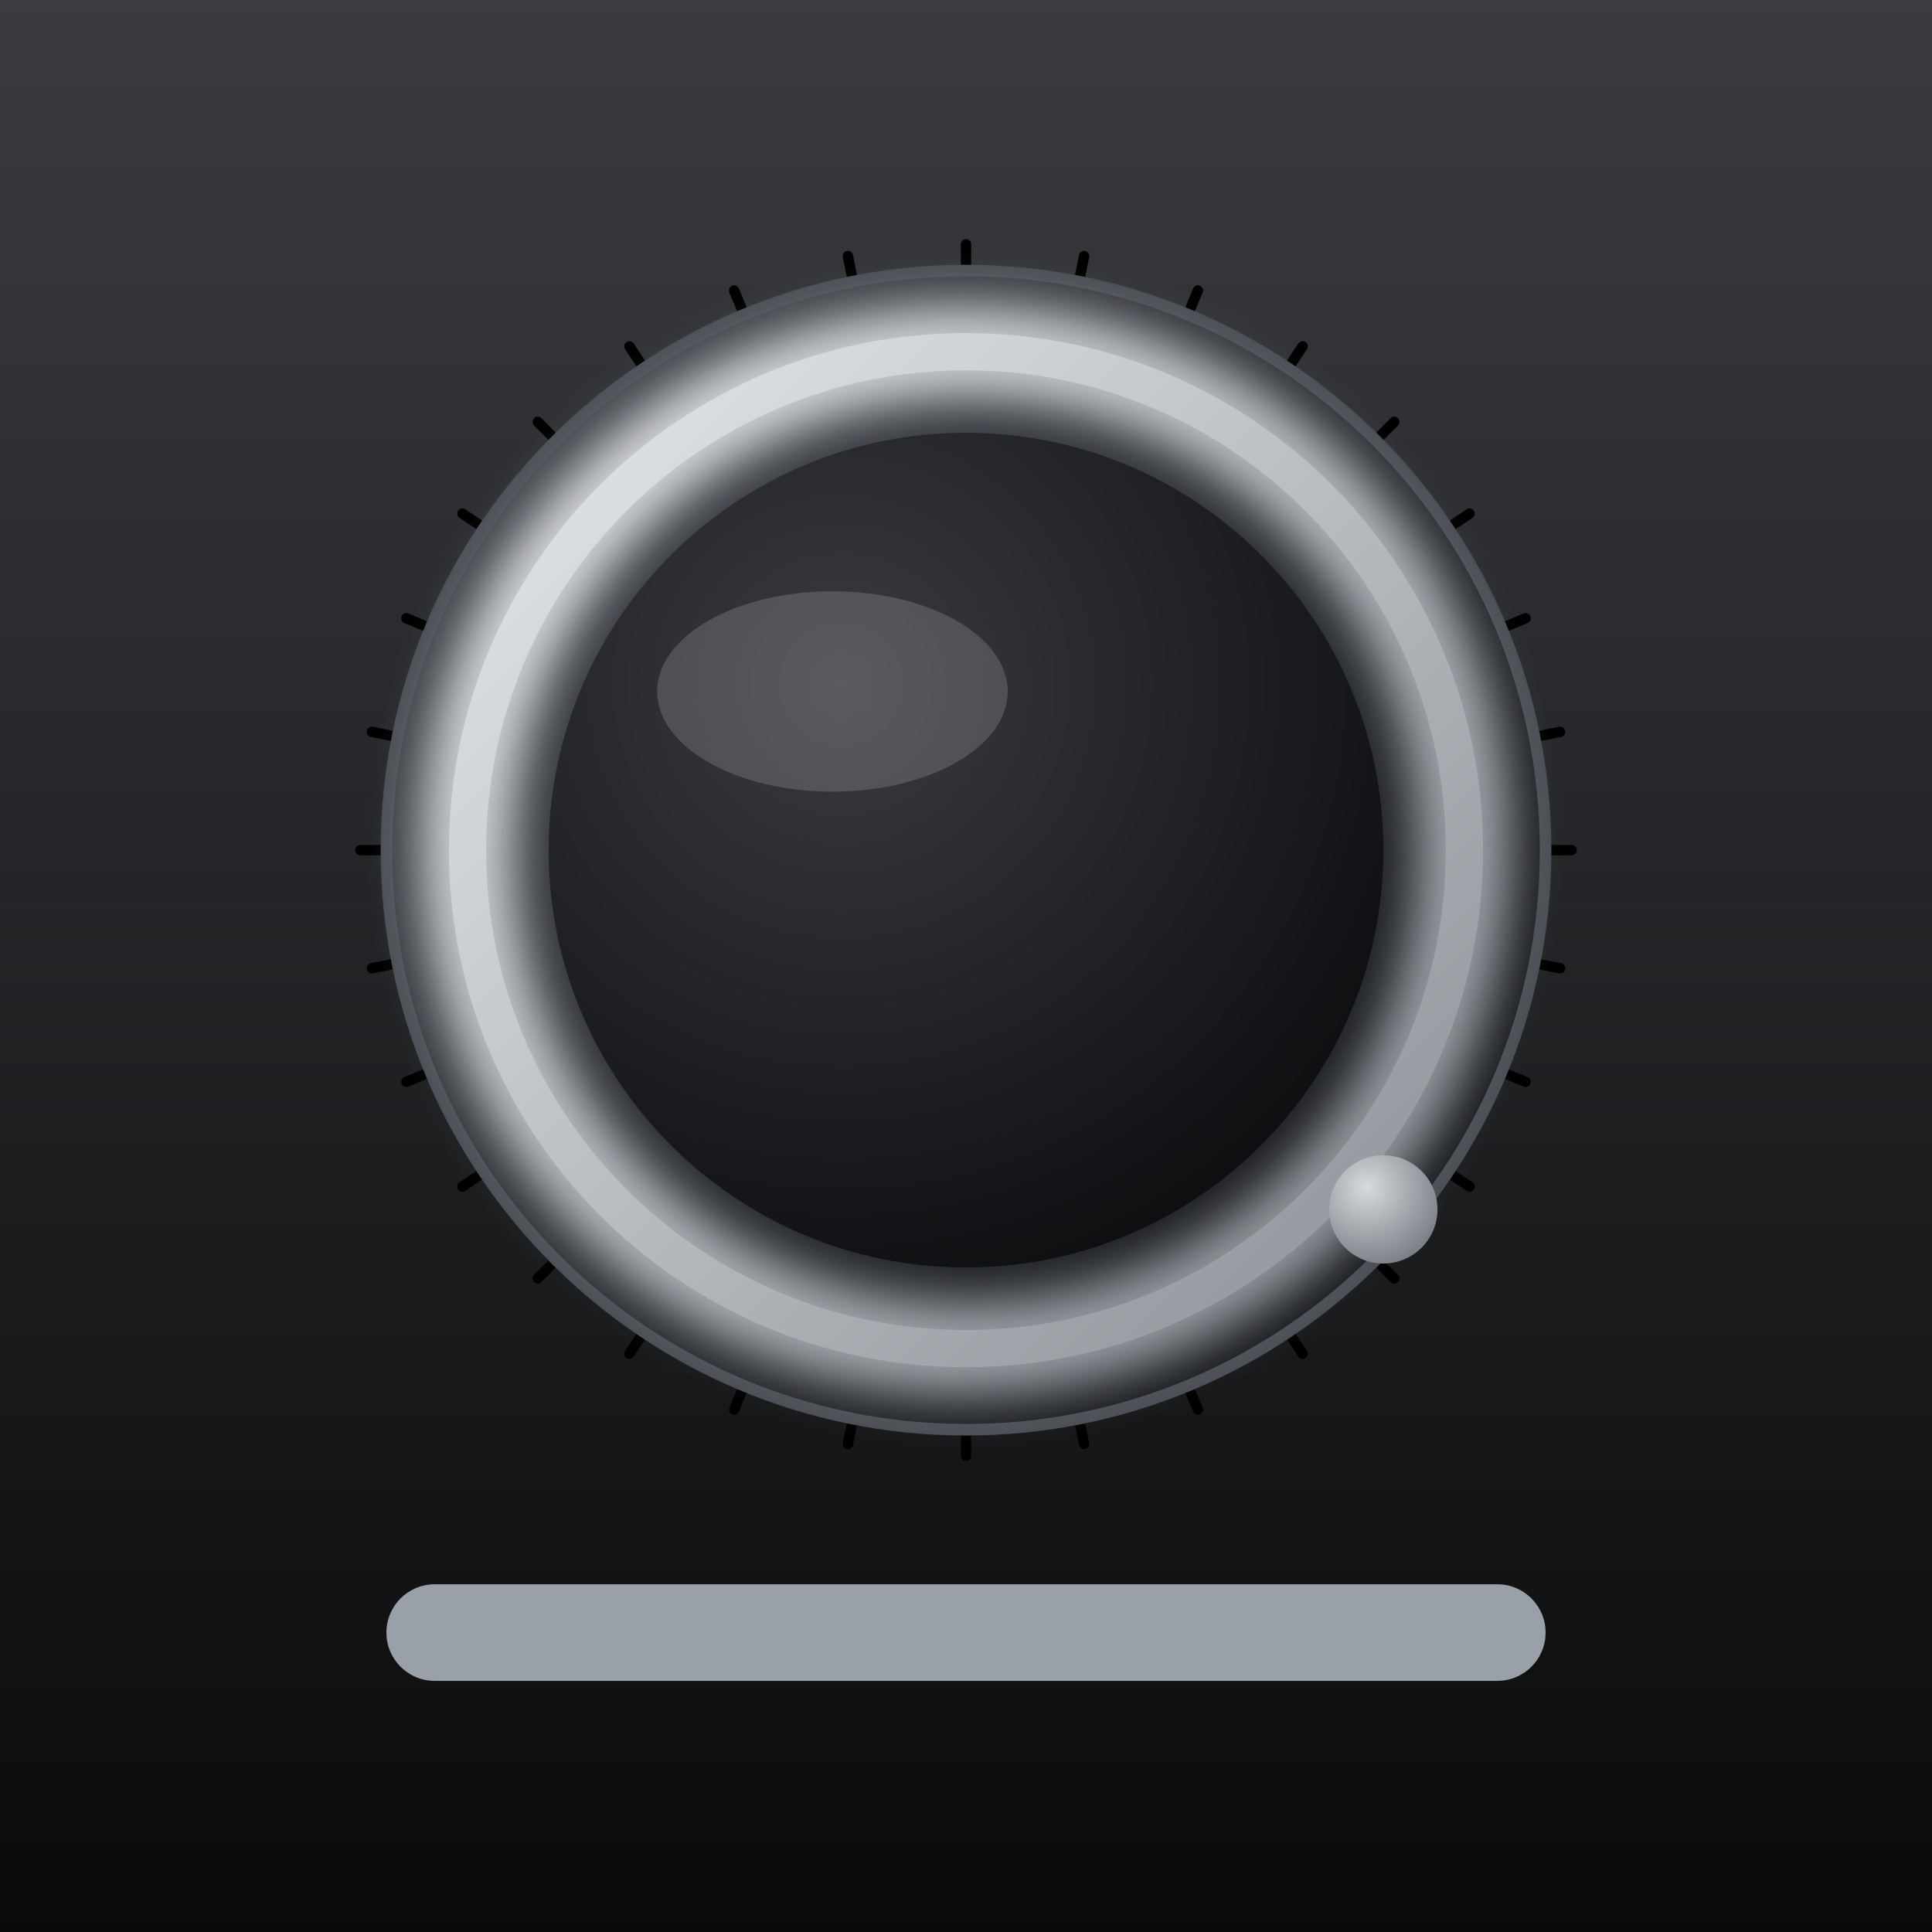
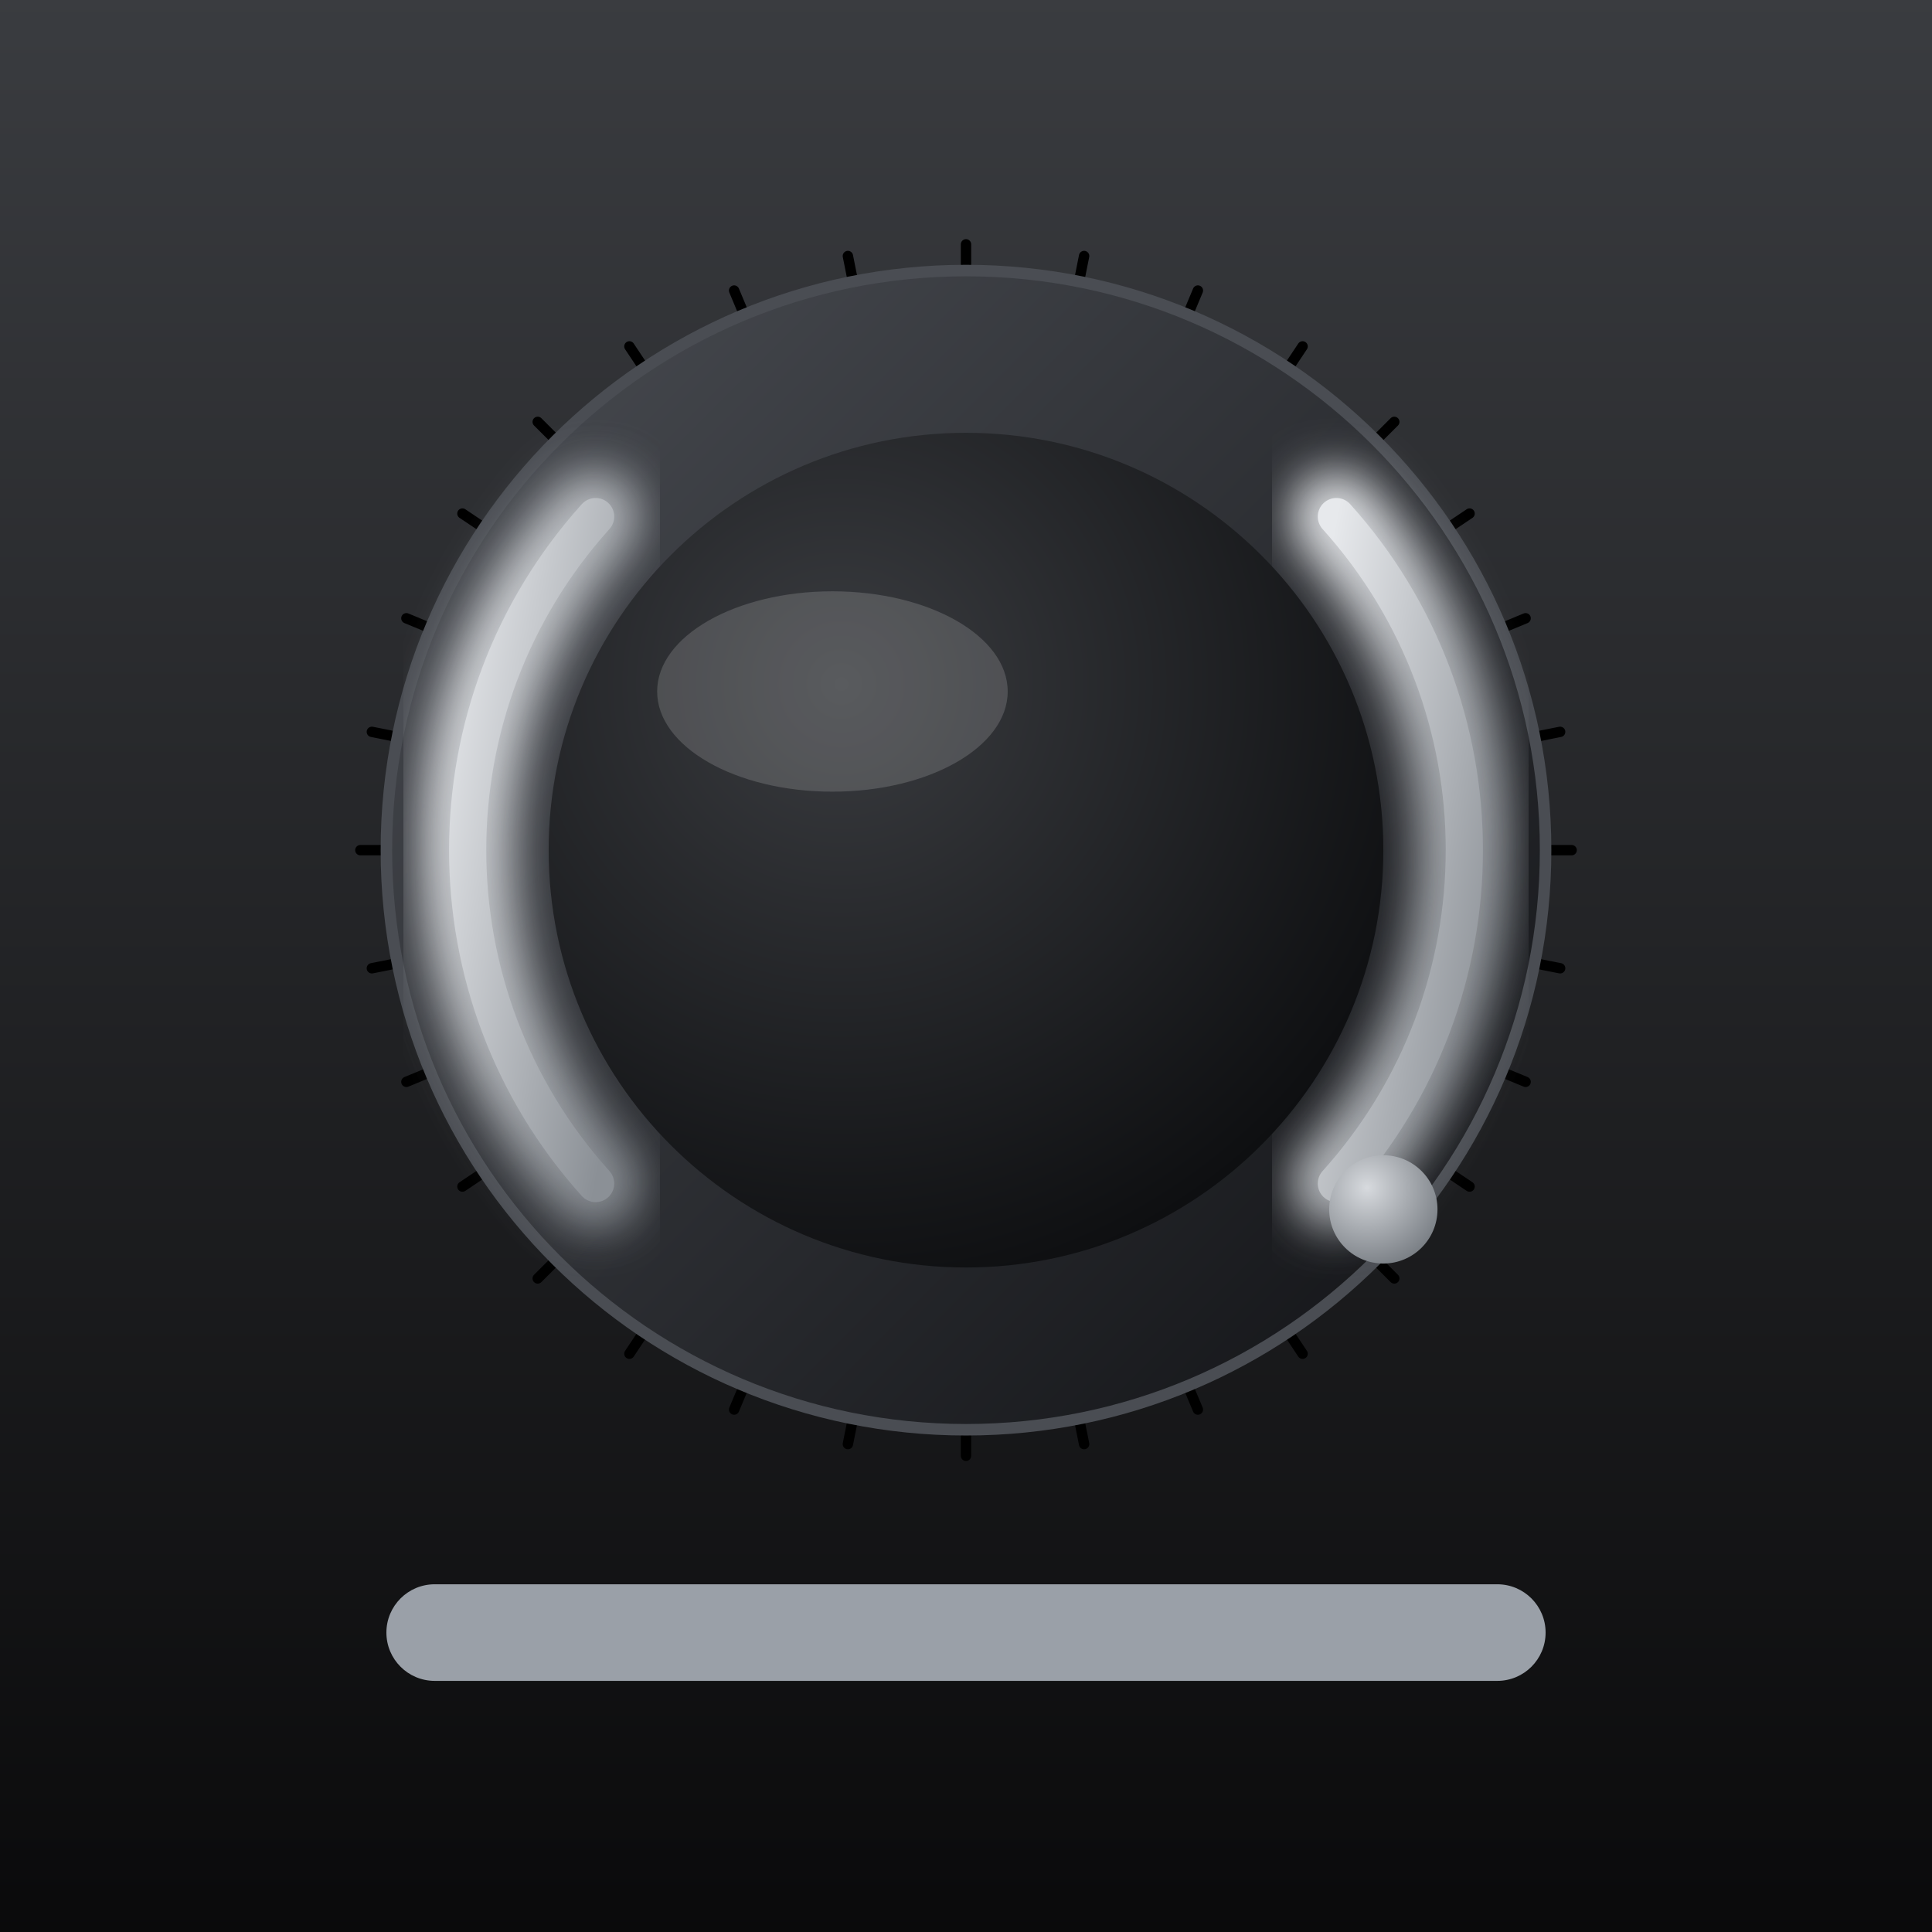
<svg xmlns="http://www.w3.org/2000/svg" width="1024" height="1024" viewBox="0 0 1024 1024">
  <defs>
    <linearGradient id="bgGrad" x1="0%" y1="0%" x2="0%" y2="100%">
      <stop offset="0%" stop-color="#3a3c40" />
      <stop offset="100%" stop-color="#0a0a0b" />
    </linearGradient>
    <linearGradient id="bezelGrad" x1="0%" y1="0%" x2="100%" y2="100%">
      <stop offset="0%" stop-color="#4a4d53" />
      <stop offset="100%" stop-color="#101114" />
    </linearGradient>
    <linearGradient id="glowGrad" x1="0%" y1="0%" x2="100%" y2="100%">
      <stop offset="0%" stop-color="#e7e9ec" />
      <stop offset="100%" stop-color="#8b9096" />
    </linearGradient>
    <radialGradient id="faceGrad" cx="35%" cy="30%" r="75%">
      <stop offset="0%" stop-color="#3a3c40" />
      <stop offset="100%" stop-color="#0e0f11" />
    </radialGradient>
    <radialGradient id="ledGrad" cx="35%" cy="30%" r="75%">
      <stop offset="0%" stop-color="#d7dade" />
      <stop offset="100%" stop-color="#7a7f85" />
    </radialGradient>
    <linearGradient id="waterfall" x1="0%" y1="0%" x2="100%" y2="0%">
      <stop offset="0%" stop-color="#2ea1ff" />
      <stop offset="35%" stop-color="#7d6bff" />
      <stop offset="65%" stop-color="#ff5fa8" />
      <stop offset="100%" stop-color="#ff7a3d" />
    </linearGradient>
    <filter id="softBlur" x="-50%" y="-50%" width="200%" height="200%">
      <feGaussianBlur stdDeviation="12.3" />
    </filter>
    <filter id="dropShadow" x="-30%" y="-30%" width="160%" height="160%">
      <feDropShadow dx="0" dy="16" stdDeviation="20" flood-color="#000000" flood-opacity="0.4" />
    </filter>
  </defs>
  <rect x="0" y="0" width="1024" height="1024" fill="url(#bgGrad)" />
  <g>
    <line x1="810.0" y1="450.6" x2="833.0" y2="450.6" stroke="#000000" stroke-width="5.5" stroke-linecap="round" />
    <line x1="804.3" y1="508.7" x2="826.9" y2="513.2" stroke="#000000" stroke-width="5.5" stroke-linecap="round" />
    <line x1="787.3" y1="564.6" x2="808.6" y2="573.4" stroke="#000000" stroke-width="5.5" stroke-linecap="round" />
    <line x1="759.8" y1="616.1" x2="778.9" y2="628.9" stroke="#000000" stroke-width="5.5" stroke-linecap="round" />
    <line x1="722.7" y1="661.3" x2="739.0" y2="677.6" stroke="#000000" stroke-width="5.5" stroke-linecap="round" />
    <line x1="677.6" y1="698.3" x2="690.4" y2="717.5" stroke="#000000" stroke-width="5.5" stroke-linecap="round" />
    <line x1="626.0" y1="725.9" x2="634.9" y2="747.1" stroke="#000000" stroke-width="5.5" stroke-linecap="round" />
    <line x1="570.1" y1="742.8" x2="574.6" y2="765.4" stroke="#000000" stroke-width="5.5" stroke-linecap="round" />
    <line x1="512.0" y1="748.5" x2="512.0" y2="771.6" stroke="#000000" stroke-width="5.5" stroke-linecap="round" />
    <line x1="453.9" y1="742.8" x2="449.4" y2="765.4" stroke="#000000" stroke-width="5.5" stroke-linecap="round" />
    <line x1="398.0" y1="725.9" x2="389.1" y2="747.1" stroke="#000000" stroke-width="5.5" stroke-linecap="round" />
    <line x1="346.4" y1="698.3" x2="333.6" y2="717.5" stroke="#000000" stroke-width="5.5" stroke-linecap="round" />
    <line x1="301.3" y1="661.3" x2="285.0" y2="677.6" stroke="#000000" stroke-width="5.5" stroke-linecap="round" />
    <line x1="264.2" y1="616.1" x2="245.1" y2="628.9" stroke="#000000" stroke-width="5.5" stroke-linecap="round" />
    <line x1="236.7" y1="564.6" x2="215.4" y2="573.4" stroke="#000000" stroke-width="5.5" stroke-linecap="round" />
    <line x1="219.7" y1="508.7" x2="197.1" y2="513.2" stroke="#000000" stroke-width="5.5" stroke-linecap="round" />
    <line x1="214.0" y1="450.6" x2="191.0" y2="450.6" stroke="#000000" stroke-width="5.5" stroke-linecap="round" />
    <line x1="219.7" y1="392.4" x2="197.1" y2="387.9" stroke="#000000" stroke-width="5.5" stroke-linecap="round" />
    <line x1="236.7" y1="336.5" x2="215.4" y2="327.7" stroke="#000000" stroke-width="5.5" stroke-linecap="round" />
    <line x1="264.2" y1="285.0" x2="245.1" y2="272.2" stroke="#000000" stroke-width="5.5" stroke-linecap="round" />
    <line x1="301.3" y1="239.9" x2="285.0" y2="223.6" stroke="#000000" stroke-width="5.5" stroke-linecap="round" />
    <line x1="346.4" y1="202.8" x2="333.6" y2="183.6" stroke="#000000" stroke-width="5.5" stroke-linecap="round" />
    <line x1="398.0" y1="175.3" x2="389.1" y2="154.0" stroke="#000000" stroke-width="5.5" stroke-linecap="round" />
    <line x1="453.9" y1="158.3" x2="449.4" y2="135.7" stroke="#000000" stroke-width="5.5" stroke-linecap="round" />
    <line x1="512.0" y1="152.6" x2="512.0" y2="129.5" stroke="#000000" stroke-width="5.5" stroke-linecap="round" />
    <line x1="570.1" y1="158.3" x2="574.6" y2="135.7" stroke="#000000" stroke-width="5.5" stroke-linecap="round" />
    <line x1="626.0" y1="175.3" x2="634.9" y2="154.0" stroke="#000000" stroke-width="5.5" stroke-linecap="round" />
    <line x1="677.6" y1="202.8" x2="690.4" y2="183.6" stroke="#000000" stroke-width="5.5" stroke-linecap="round" />
    <line x1="722.7" y1="239.9" x2="739.0" y2="223.6" stroke="#000000" stroke-width="5.5" stroke-linecap="round" />
    <line x1="759.8" y1="285.0" x2="778.9" y2="272.2" stroke="#000000" stroke-width="5.5" stroke-linecap="round" />
    <line x1="787.3" y1="336.5" x2="808.6" y2="327.7" stroke="#000000" stroke-width="5.5" stroke-linecap="round" />
    <line x1="804.3" y1="392.4" x2="826.9" y2="387.9" stroke="#000000" stroke-width="5.5" stroke-linecap="round" />
    <circle cx="512.0" cy="450.6" r="307.2" fill="url(#bezelGrad)" stroke="#4a4d53" stroke-width="6.1" />
-     <circle cx="512.0" cy="450.6" r="264.2" fill="none" stroke="url(#glowGrad)" stroke-width="49.2" filter="url(#softBlur)" opacity="0.95" />
-     <circle cx="512.0" cy="450.6" r="264.2" fill="none" stroke="url(#glowGrad)" stroke-width="19.7" />
+     <path d="M 708.3 273.8 A 264.2 264.2 0 0 1 708.3 627.3" fill="none" stroke="url(#glowGrad)" stroke-width="49.2" stroke-linecap="round" filter="url(#softBlur)" opacity="0.95" />
+     <path d="M 315.7 627.3 A 264.2 264.2 0 0 1 315.7 273.8" fill="none" stroke="url(#glowGrad)" stroke-width="49.2" stroke-linecap="round" filter="url(#softBlur)" opacity="0.95" />
+     <path d="M 708.3 273.8 A 264.2 264.2 0 0 1 708.3 627.3" fill="none" stroke="url(#glowGrad)" stroke-width="19.7" stroke-linecap="round" />
+     <path d="M 315.7 627.3 A 264.2 264.2 0 0 1 315.7 273.8" fill="none" stroke="url(#glowGrad)" stroke-width="19.7" stroke-linecap="round" />
    <circle cx="512.0" cy="450.6" r="221.2" fill="url(#faceGrad)" />
    <ellipse cx="441.2" cy="366.5" rx="92.9" ry="53.1" fill="#ffffff" opacity="0.16" />
    <rect x="204.8" y="839.7" width="614.4" height="51.2" rx="25.6" fill="#9aa0a8" />
    <circle cx="733.2" cy="641.0" r="28.7" fill="url(#ledGrad)" />
  </g>
</svg>
